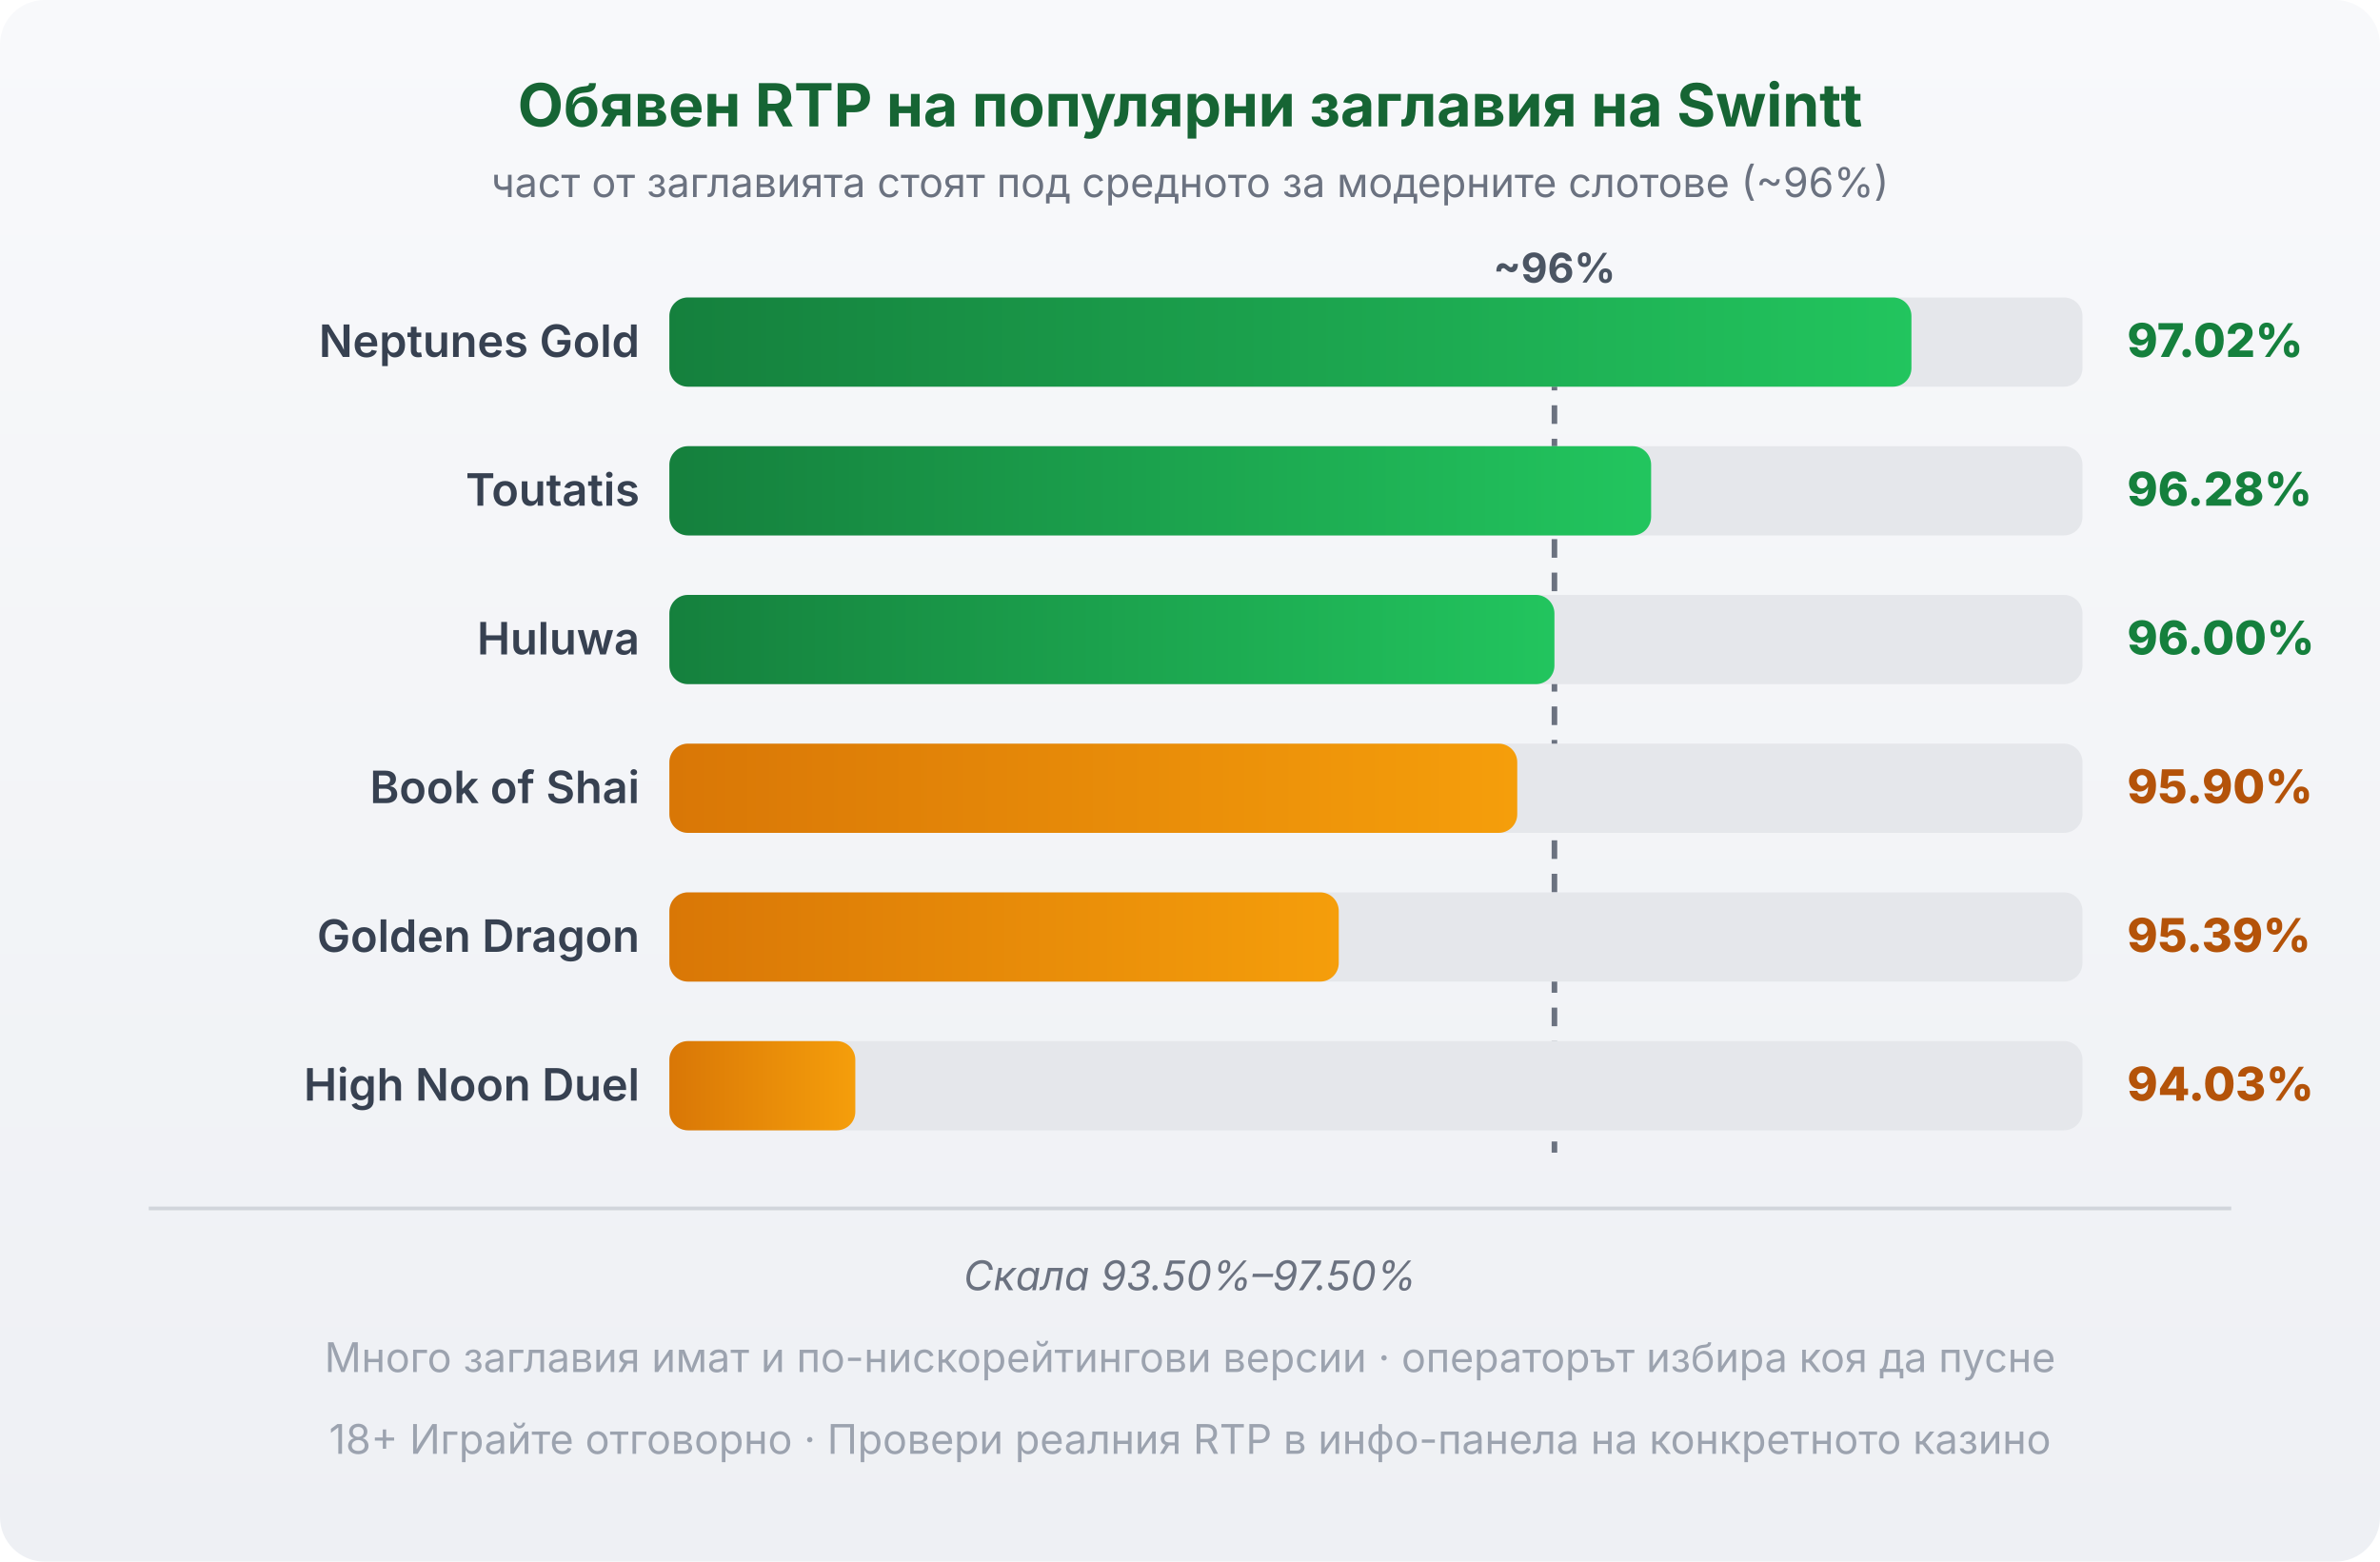
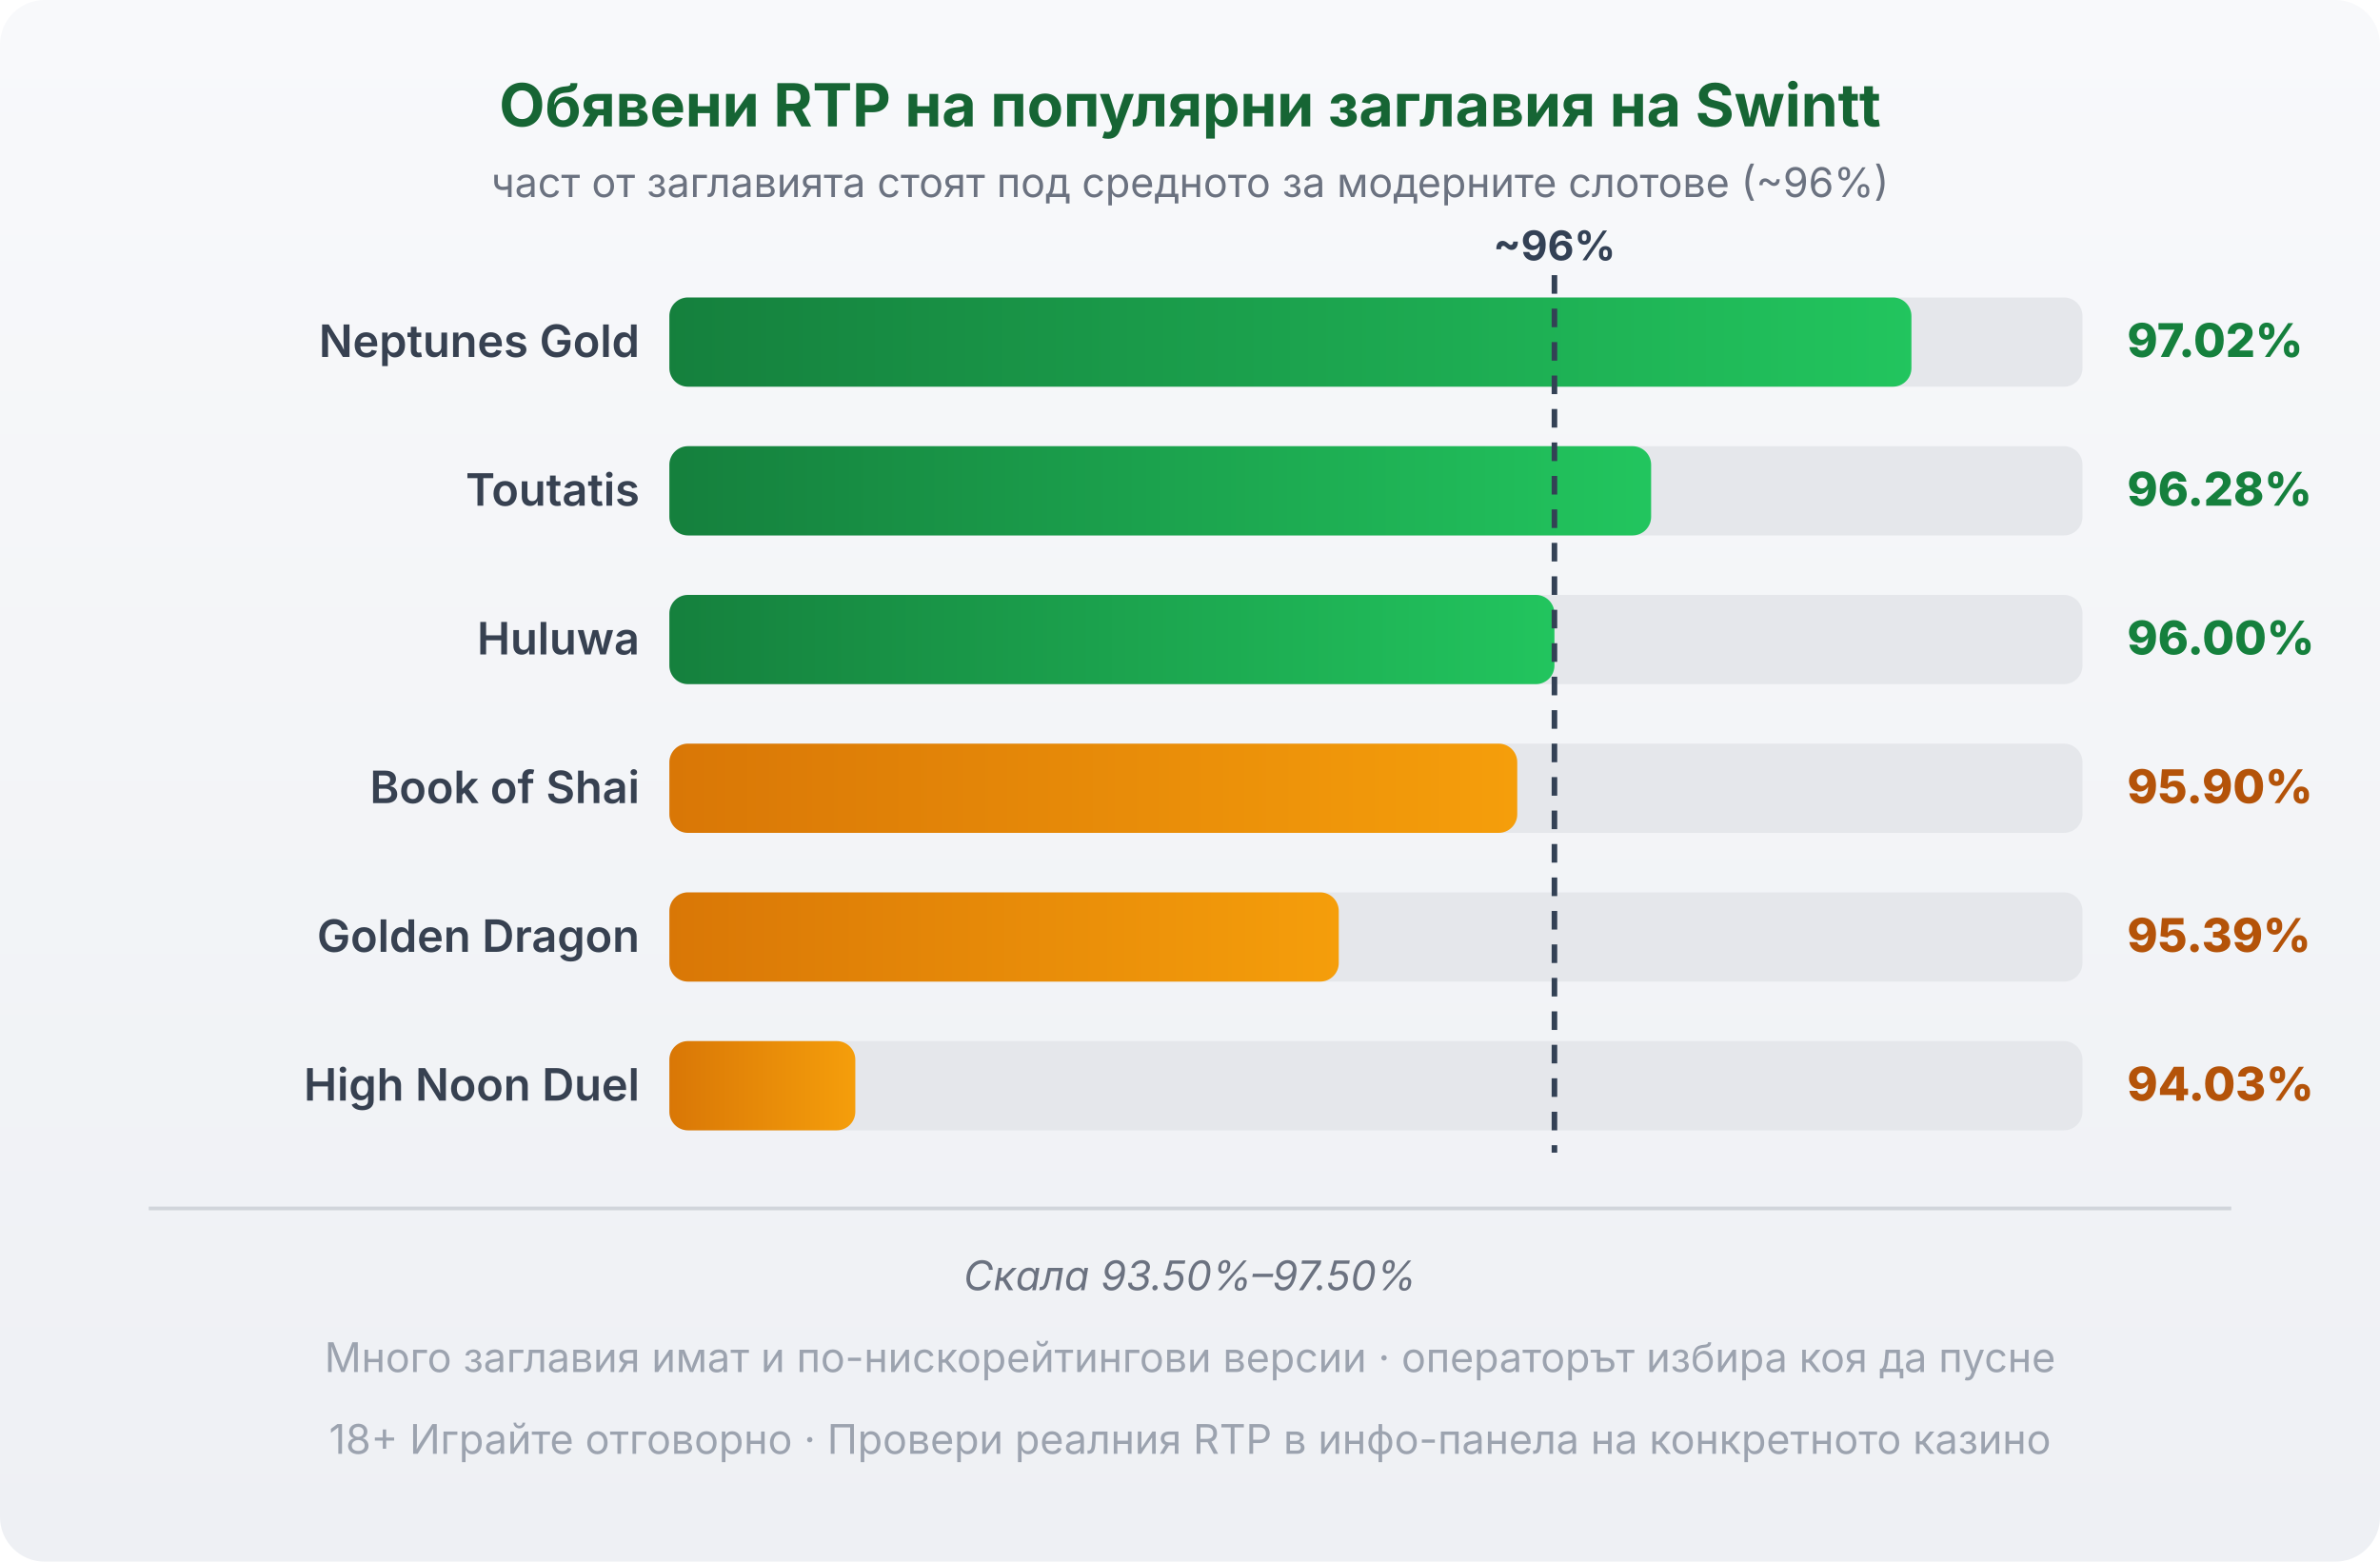
<svg xmlns="http://www.w3.org/2000/svg" viewBox="0 0 640 420" width="640" height="420" role="img" aria-label="Обявени RTP на популярни заглавия на Swintt: Neptunes Gold 97.02%, Toutatis 96.28%, Huluwa 96.00%, Book of Shai 95.90%, Golden Dragon 95.39%, High Noon Duel 94.03%, спрямо ориентир около 96% за модерните слотове">
  <defs>
    <linearGradient id="bg" x1="0" y1="0" x2="0" y2="1">
      <stop offset="0%" stop-color="#f8f9fb" />
      <stop offset="100%" stop-color="#eef0f4" />
    </linearGradient>
    <linearGradient id="above" x1="0" y1="0" x2="1" y2="0">
      <stop offset="0%" stop-color="#15803d" />
      <stop offset="100%" stop-color="#22c55e" />
    </linearGradient>
    <linearGradient id="below" x1="0" y1="0" x2="1" y2="0">
      <stop offset="0%" stop-color="#d97706" />
      <stop offset="100%" stop-color="#f59e0b" />
    </linearGradient>
  </defs>
  <rect width="640" height="420" rx="12" ry="12" fill="url(#bg)" />
-   <text x="320" y="34" font-family="system-ui, -apple-system, sans-serif" font-size="16" font-weight="700" fill="#166534" text-anchor="middle">Обявен RTP на популярни заглавия на Swintt</text>
+   <text x="320" y="34" font-family="system-ui, -apple-system, sans-serif" font-size="16" font-weight="700" fill="#166534" text-anchor="middle">Обявени RTP на популярни заглавия на Swintt</text>
  <text x="320" y="53" font-family="system-ui, -apple-system, sans-serif" font-size="11" fill="#6b7280" text-anchor="middle">част от заглавията стоят под средното за модерните слотове (~96%)</text>
-   <line x1="418" y1="82" x2="418" y2="310" stroke="#6b7280" stroke-width="1.5" stroke-dasharray="5,4" />
-   <text x="418" y="76" font-family="system-ui, -apple-system, sans-serif" font-size="11" font-weight="700" fill="#4b5563" text-anchor="middle">~96%</text>
  <text x="172" y="96" font-family="system-ui, -apple-system, sans-serif" font-size="12" fill="#374151" font-weight="600" text-anchor="end">Neptunes Gold</text>
  <rect x="180" y="80" width="380" height="24" rx="5" fill="#e5e7eb" />
  <rect x="180" y="80" width="334" height="24" rx="5" fill="url(#above)" />
  <text x="572" y="96" font-family="system-ui, -apple-system, sans-serif" font-size="12.5" font-weight="800" fill="#15803d" text-anchor="start">97.02%</text>
  <text x="172" y="136" font-family="system-ui, -apple-system, sans-serif" font-size="12" fill="#374151" font-weight="600" text-anchor="end">Toutatis</text>
  <rect x="180" y="120" width="380" height="24" rx="5" fill="#e5e7eb" />
  <rect x="180" y="120" width="264" height="24" rx="5" fill="url(#above)" />
  <text x="572" y="136" font-family="system-ui, -apple-system, sans-serif" font-size="12.5" font-weight="800" fill="#15803d" text-anchor="start">96.28%</text>
  <text x="172" y="176" font-family="system-ui, -apple-system, sans-serif" font-size="12" fill="#374151" font-weight="600" text-anchor="end">Huluwa</text>
  <rect x="180" y="160" width="380" height="24" rx="5" fill="#e5e7eb" />
  <rect x="180" y="160" width="238" height="24" rx="5" fill="url(#above)" />
  <text x="572" y="176" font-family="system-ui, -apple-system, sans-serif" font-size="12.5" font-weight="800" fill="#15803d" text-anchor="start">96.00%</text>
  <text x="172" y="216" font-family="system-ui, -apple-system, sans-serif" font-size="12" fill="#374151" font-weight="600" text-anchor="end">Book of Shai</text>
  <rect x="180" y="200" width="380" height="24" rx="5" fill="#e5e7eb" />
  <rect x="180" y="200" width="228" height="24" rx="5" fill="url(#below)" />
  <text x="572" y="216" font-family="system-ui, -apple-system, sans-serif" font-size="12.5" font-weight="800" fill="#b45309" text-anchor="start">95.90%</text>
  <text x="172" y="256" font-family="system-ui, -apple-system, sans-serif" font-size="12" fill="#374151" font-weight="600" text-anchor="end">Golden Dragon</text>
  <rect x="180" y="240" width="380" height="24" rx="5" fill="#e5e7eb" />
  <rect x="180" y="240" width="180" height="24" rx="5" fill="url(#below)" />
  <text x="572" y="256" font-family="system-ui, -apple-system, sans-serif" font-size="12.5" font-weight="800" fill="#b45309" text-anchor="start">95.39%</text>
  <text x="172" y="296" font-family="system-ui, -apple-system, sans-serif" font-size="12" fill="#374151" font-weight="600" text-anchor="end">High Noon Duel</text>
  <rect x="180" y="280" width="380" height="24" rx="5" fill="#e5e7eb" />
  <rect x="180" y="280" width="50" height="24" rx="5" fill="url(#below)" />
  <text x="572" y="296" font-family="system-ui, -apple-system, sans-serif" font-size="12.5" font-weight="800" fill="#b45309" text-anchor="start">94.03%</text>
+   <line x1="418" y1="74" x2="418" y2="310" stroke="#334155" stroke-width="1.5" stroke-dasharray="5,4" />
+   <text x="418" y="70" font-family="system-ui, -apple-system, sans-serif" font-size="11" font-weight="700" fill="#334155" text-anchor="middle">~96%</text>
  <line x1="40" y1="325" x2="600" y2="325" stroke="#d1d5db" stroke-width="1" />
  <text x="320" y="347" font-family="system-ui, -apple-system, sans-serif" font-size="11" fill="#6b7280" text-anchor="middle" font-style="italic">Скала 93.50%–97.50%</text>
  <text x="320" y="369" font-family="system-ui, -apple-system, sans-serif" font-size="11" fill="#9ca3af" text-anchor="middle">Много заглавия имат и по-нискорейтингови версии · операторът избира коя да пусне</text>
  <text x="320" y="391" font-family="system-ui, -apple-system, sans-serif" font-size="11" fill="#9ca3af" text-anchor="middle">18+ Играйте отговорно · Провери реалния RTP в инфо-панела на конкретното казино</text>
</svg>
